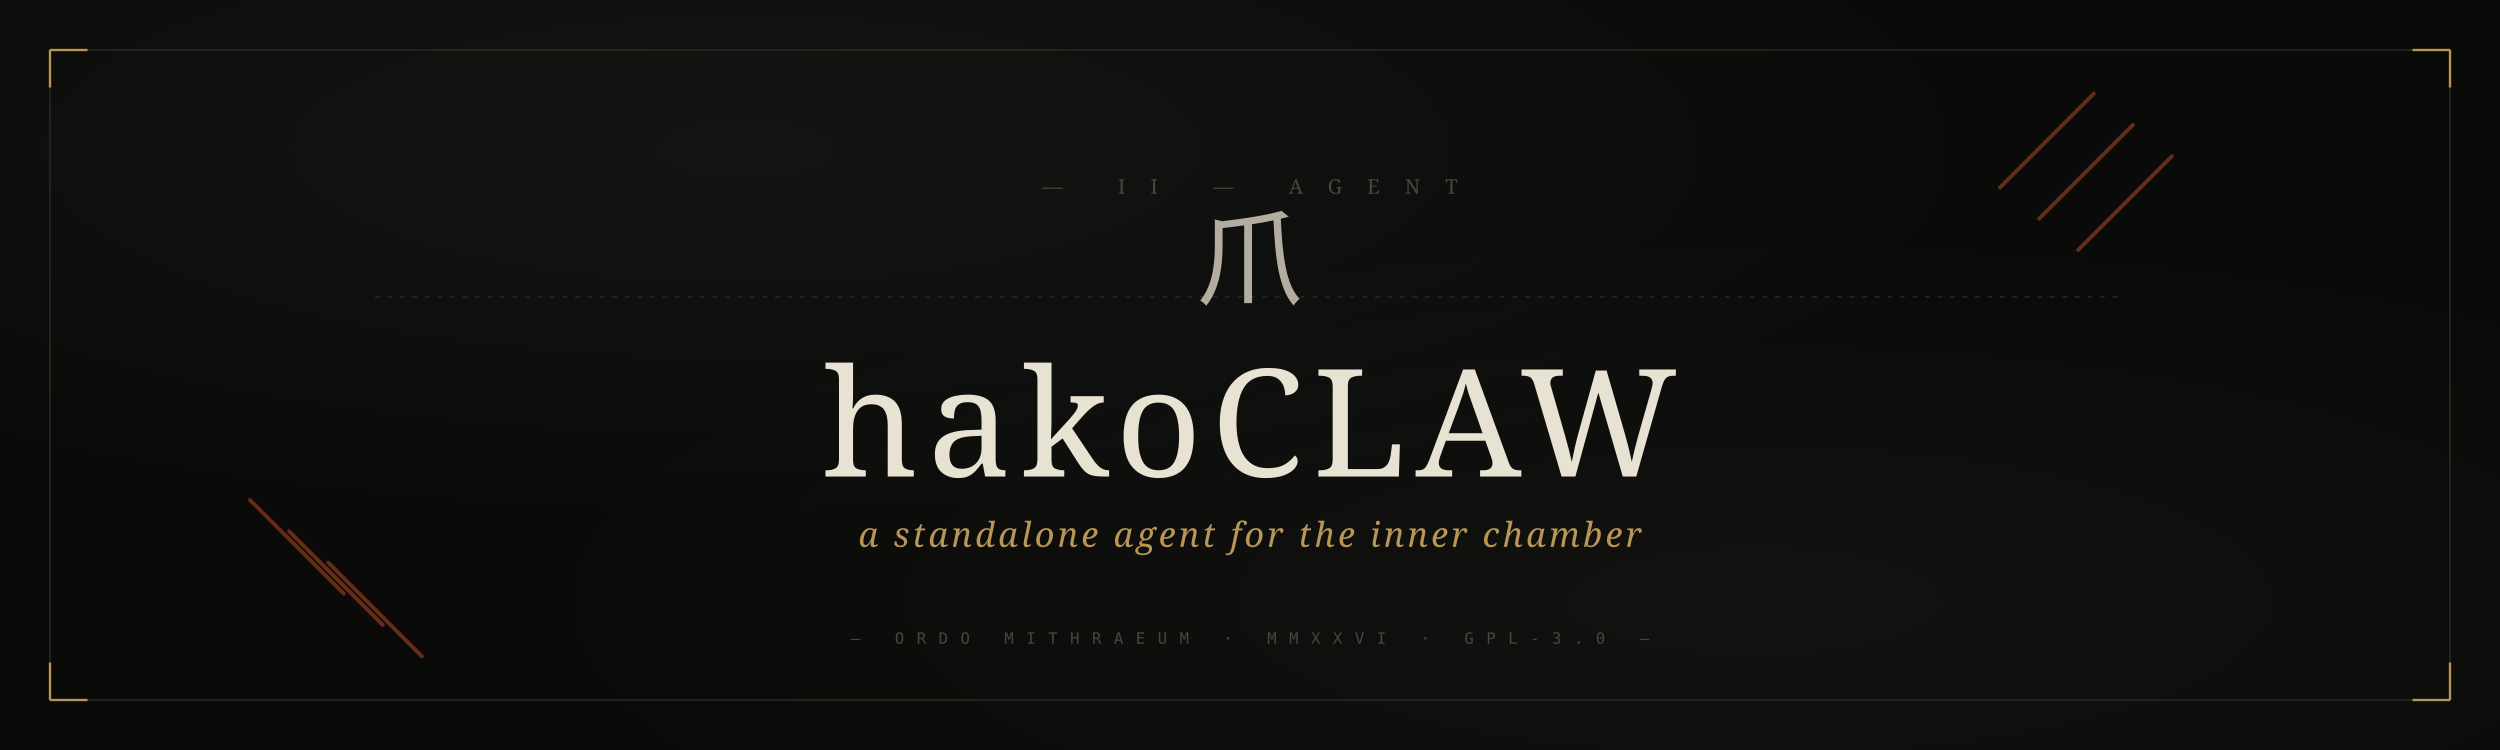
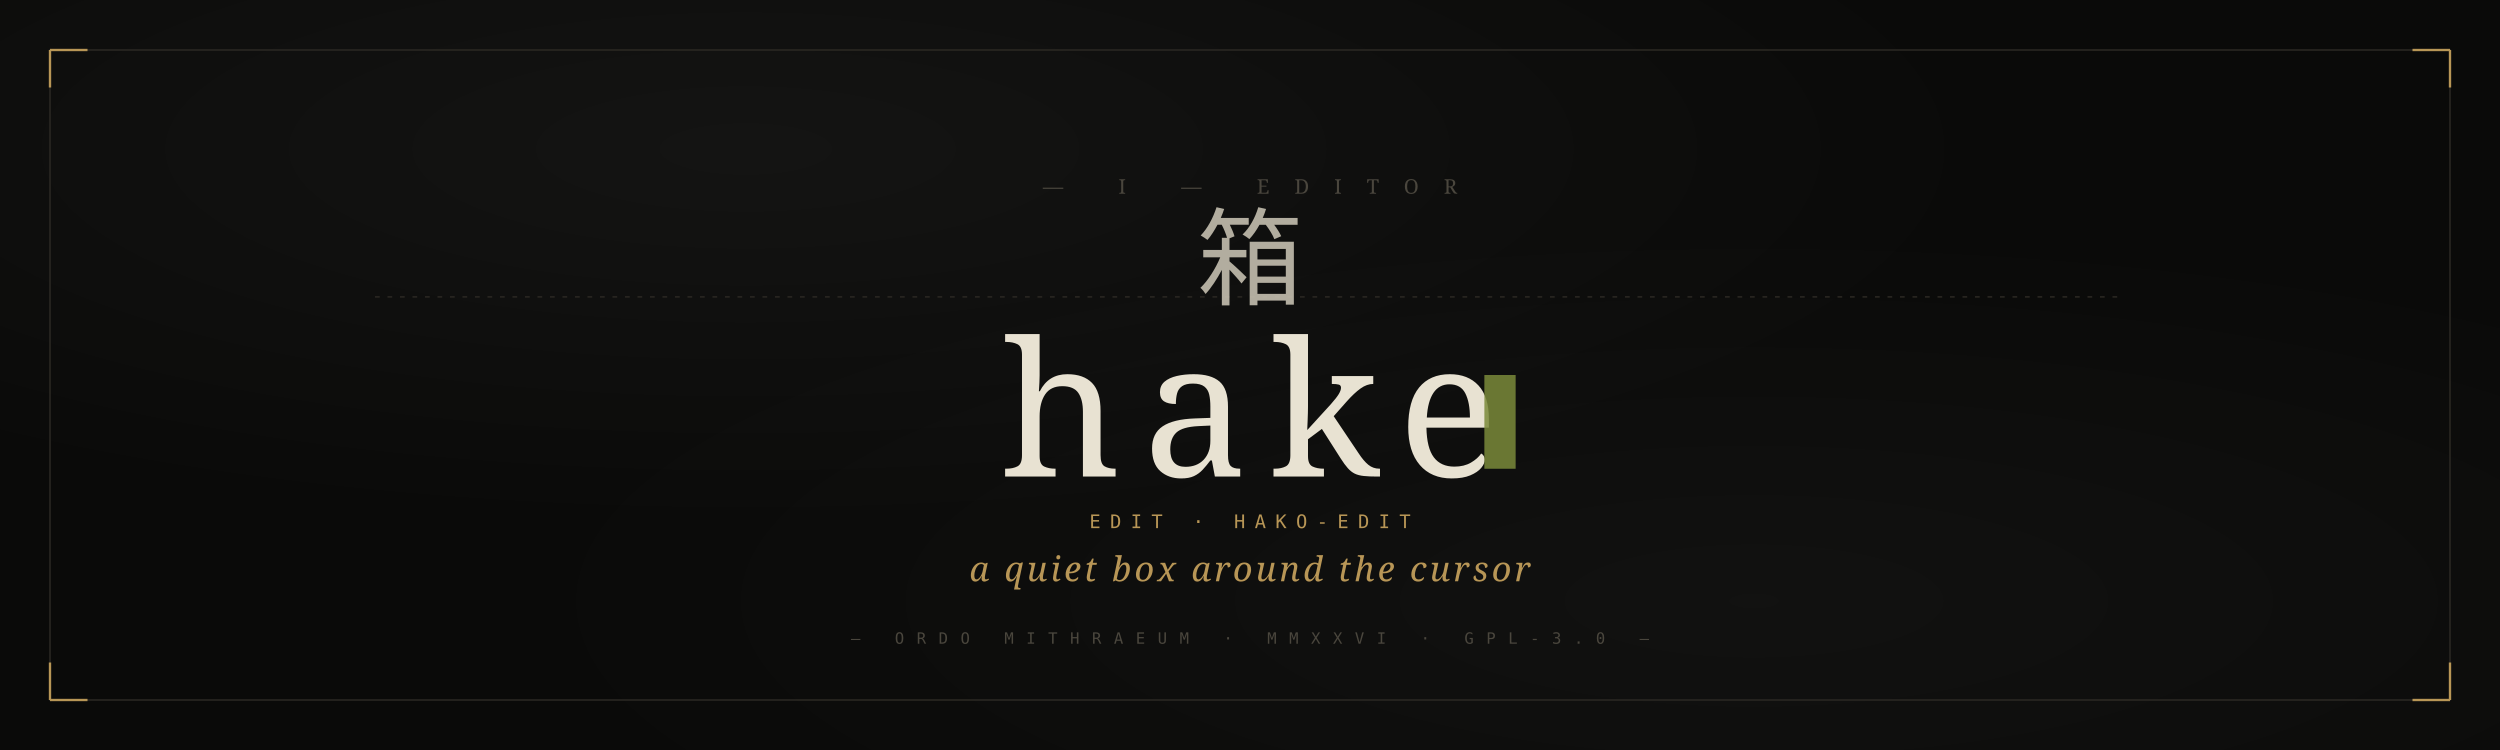
<svg xmlns="http://www.w3.org/2000/svg" viewBox="0 0 1600 480" width="1600" height="480">
  <defs>
    <radialGradient id="g1" cx="30%" cy="20%">
      <stop offset="0" stop-color="#ffffff" stop-opacity="0.04" />
      <stop offset="1" stop-color="#ffffff" stop-opacity="0" />
    </radialGradient>
    <radialGradient id="g2" cx="70%" cy="80%">
      <stop offset="0" stop-color="#ffffff" stop-opacity="0.03" />
      <stop offset="1" stop-color="#ffffff" stop-opacity="0" />
    </radialGradient>
  </defs>
  <rect width="100%" height="100%" fill="#0a0a09" />
  <rect width="100%" height="100%" fill="url(#g1)" />
  <rect width="100%" height="100%" fill="url(#g2)" />
  <rect x="32" y="32" width="1536" height="416" stroke="#2a2722" stroke-width="1" fill="none" />
  <g stroke="#b89656" stroke-width="1.5">
    <line x1="32" y1="32" x2="32" y2="56" />
    <line x1="32" y1="32" x2="56" y2="32" />
    <line x1="1568" y1="32" x2="1568" y2="56" />
    <line x1="1568" y1="32" x2="1544" y2="32" />
    <line x1="32" y1="448" x2="32" y2="424" />
    <line x1="32" y1="448" x2="56" y2="448" />
    <line x1="1568" y1="448" x2="1568" y2="424" />
    <line x1="1568" y1="448" x2="1544" y2="448" />
  </g>
  <line x1="240" y1="190" x2="1360" y2="190" stroke="#2a2722" stroke-width="1" stroke-dasharray="3 5" />
-   <text x="800" y="124" text-anchor="middle" font-family="'Cormorant Garamond','EB Garamond',Georgia,serif" font-size="13" fill="#4a463d" letter-spacing="16" font-weight="500">— II — AGENT</text>
-   <text x="800" y="190" text-anchor="middle" font-family="'Noto Serif JP','Hiragino Mincho ProN','Yu Mincho','Songti SC',serif" font-size="68" fill="#c8c2b2" opacity="0.88">爪</text>
-   <text x="800" y="305" text-anchor="middle" font-family="'Cormorant Garamond','EB Garamond',Georgia,serif" font-size="96" fill="#e8e2d2" letter-spacing="6" font-weight="500">hakoCLAW</text>
-   <text x="800" y="350" text-anchor="middle" font-family="'Cormorant Garamond','EB Garamond',Georgia,serif" font-size="22" fill="#b89656" font-style="italic" letter-spacing="2">a standalone agent for the inner chamber</text>
+   <text x="800" y="124" text-anchor="middle" font-family="'Cormorant Garamond','EB Garamond',Georgia,serif" font-size="13" fill="#4a463d" letter-spacing="16" font-weight="500">— I — EDITOR</text>
+   <text x="800" y="190" text-anchor="middle" font-family="'Noto Serif JP','Hiragino Mincho ProN','Yu Mincho','Songti SC',serif" font-size="68" fill="#c8c2b2" opacity="0.88">箱</text>
+   <text x="800" y="305" text-anchor="middle" font-family="'Cormorant Garamond','EB Garamond',Georgia,serif" font-size="120" fill="#e8e2d2" letter-spacing="14" font-weight="500">hake</text>
+   <text x="800" y="338" text-anchor="middle" font-family="'JetBrains Mono','Fira Code','SF Mono',monospace" font-size="12" fill="#b89656" letter-spacing="6">EDIT · HAKO-EDIT</text>
+   <text x="800" y="372" text-anchor="middle" font-family="'Cormorant Garamond','EB Garamond',Georgia,serif" font-size="22" fill="#b89656" font-style="italic" letter-spacing="2">a quiet box around the cursor</text>
  <text x="800" y="412" text-anchor="middle" font-family="'JetBrains Mono','Fira Code','SF Mono',monospace" font-size="10" fill="#4a463d" letter-spacing="8">— ORDO MITHRAEUM · MMXXVI · GPL-3.0 —</text>
-   <g stroke="#8a3a1f" stroke-width="2.5" stroke-linecap="round" opacity="0.7">
-     <line x1="1280" y1="120" x2="1340" y2="60" />
-     <line x1="1305" y1="140" x2="1365" y2="80" />
-     <line x1="1330" y1="160" x2="1390" y2="100" />
-   </g>
-   <g stroke="#8a3a1f" stroke-width="2.5" stroke-linecap="round" opacity="0.7">
-     <line x1="220" y1="380" x2="160" y2="320" />
-     <line x1="245" y1="400" x2="185" y2="340" />
-     <line x1="270" y1="420" x2="210" y2="360" />
-   </g>
+   <rect x="950" y="240" width="20" height="60" fill="#7a8a3a" opacity="0.85" />
</svg>
